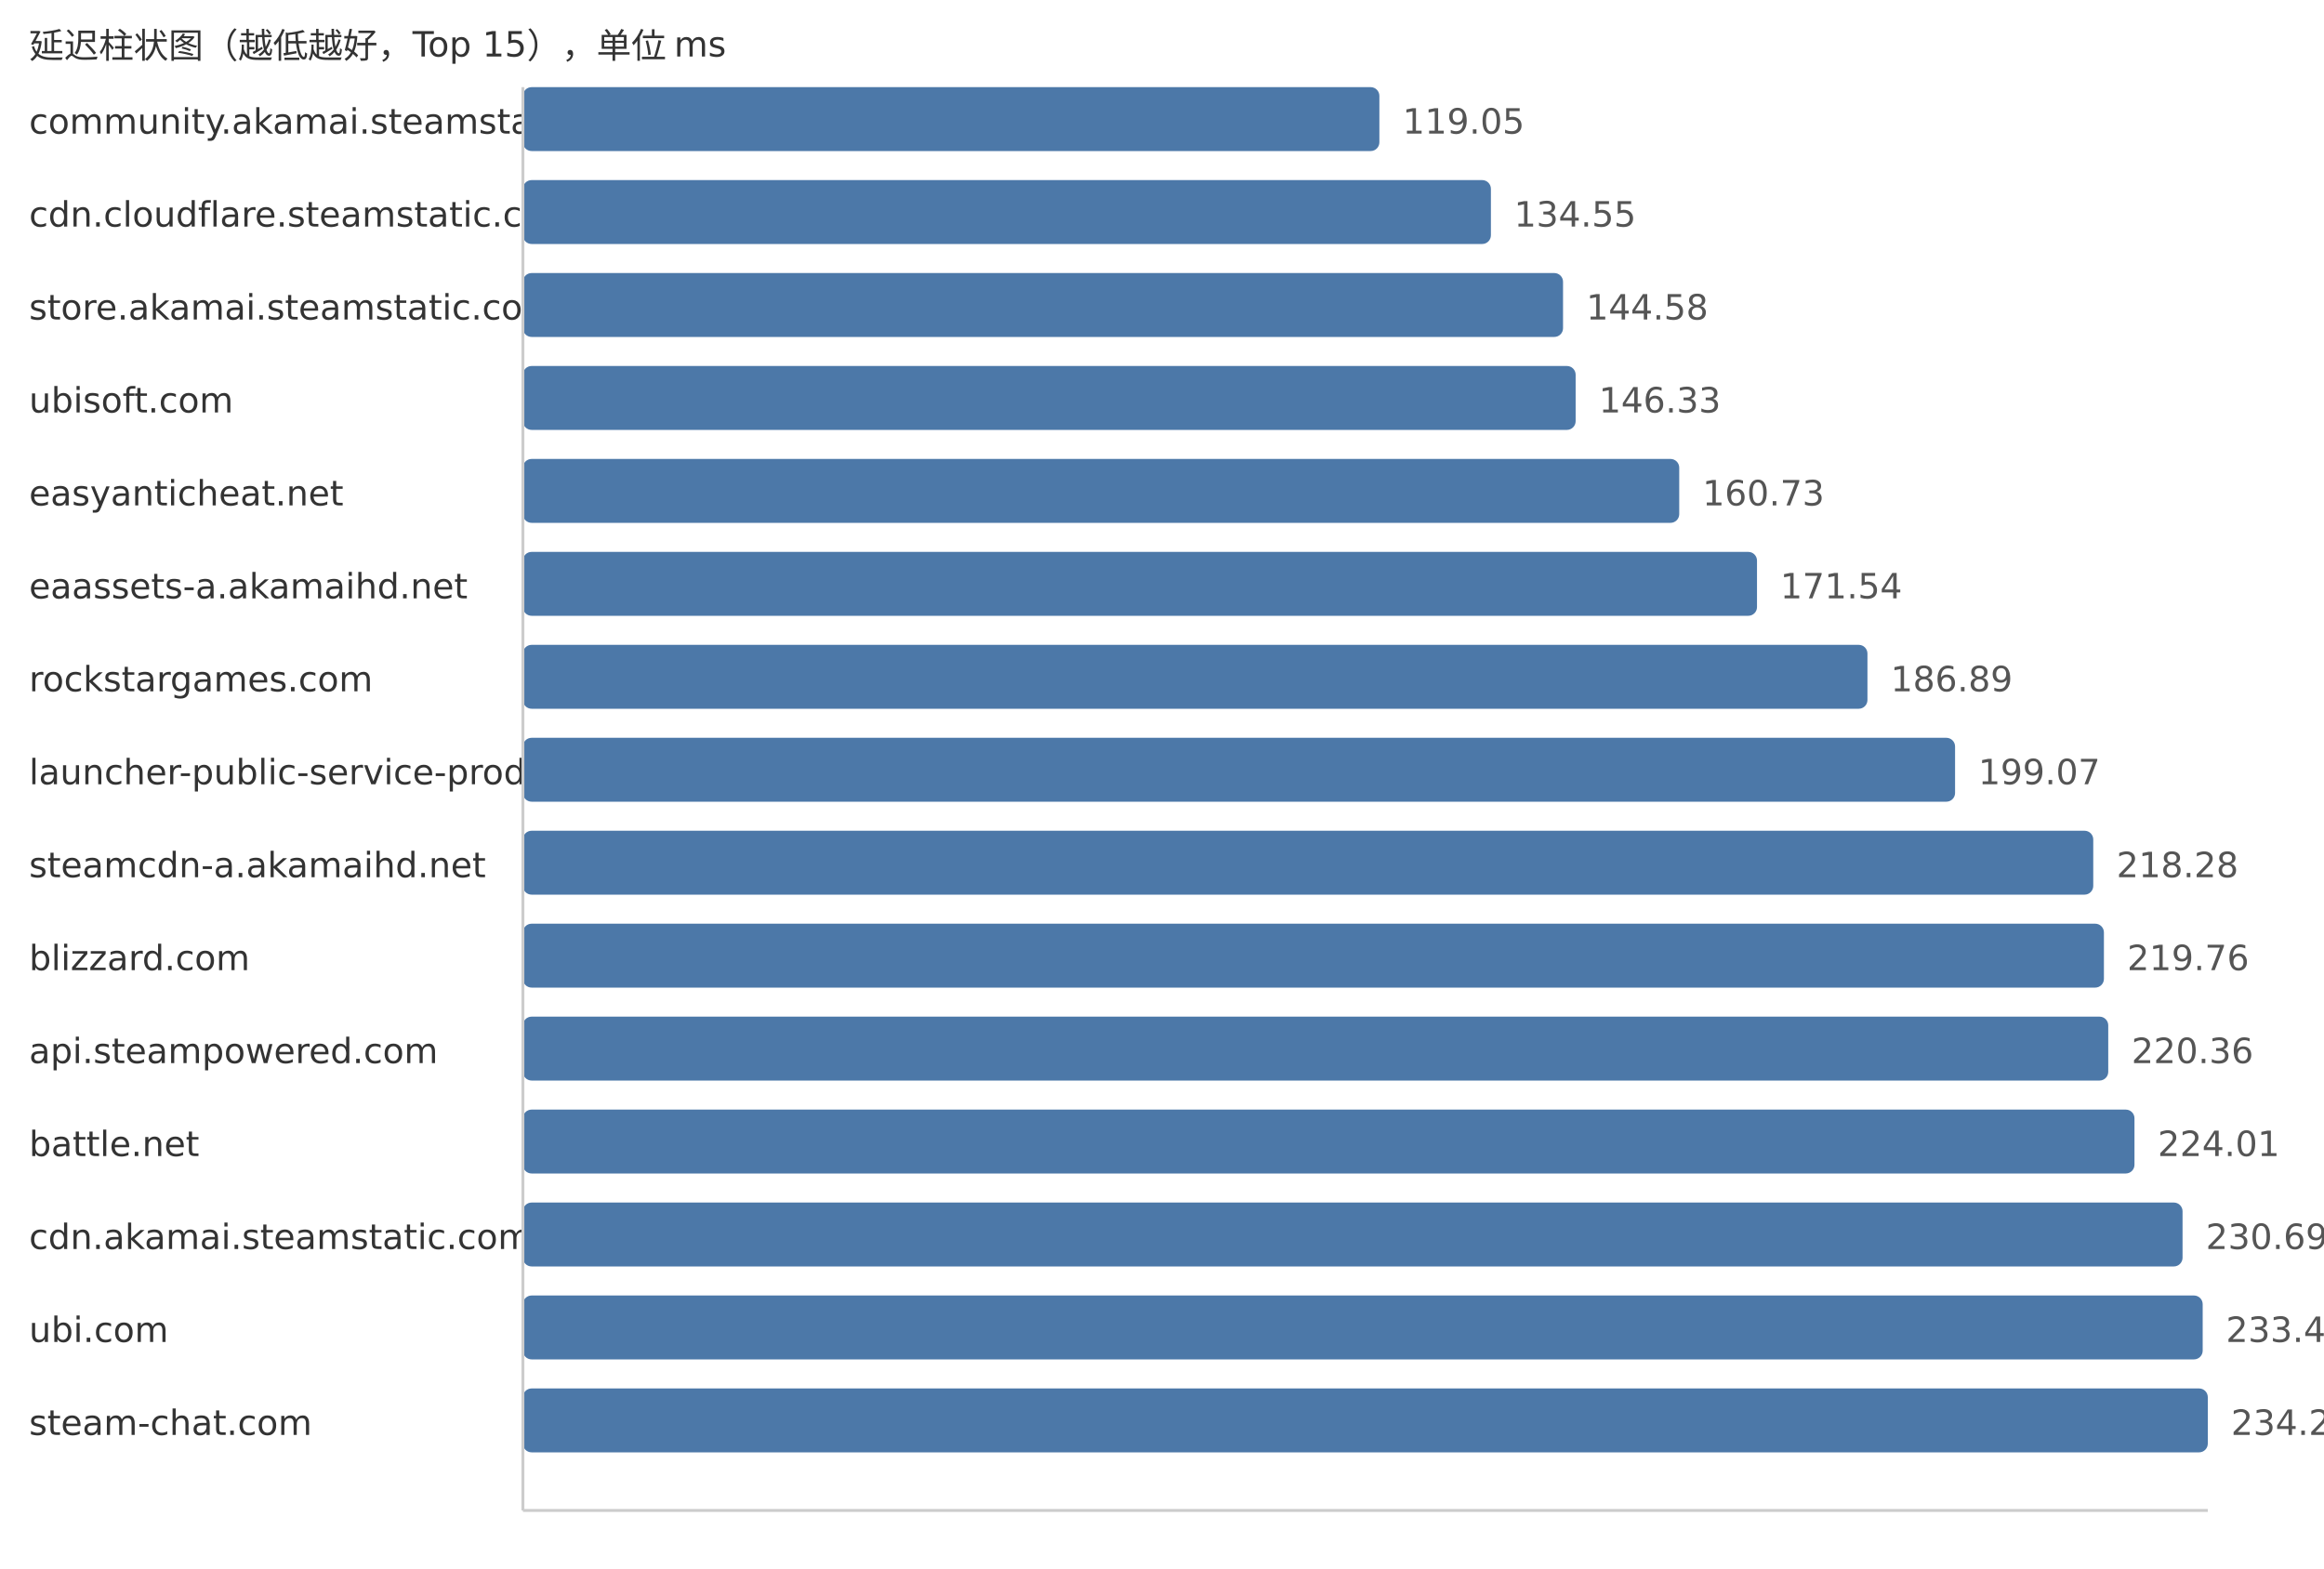
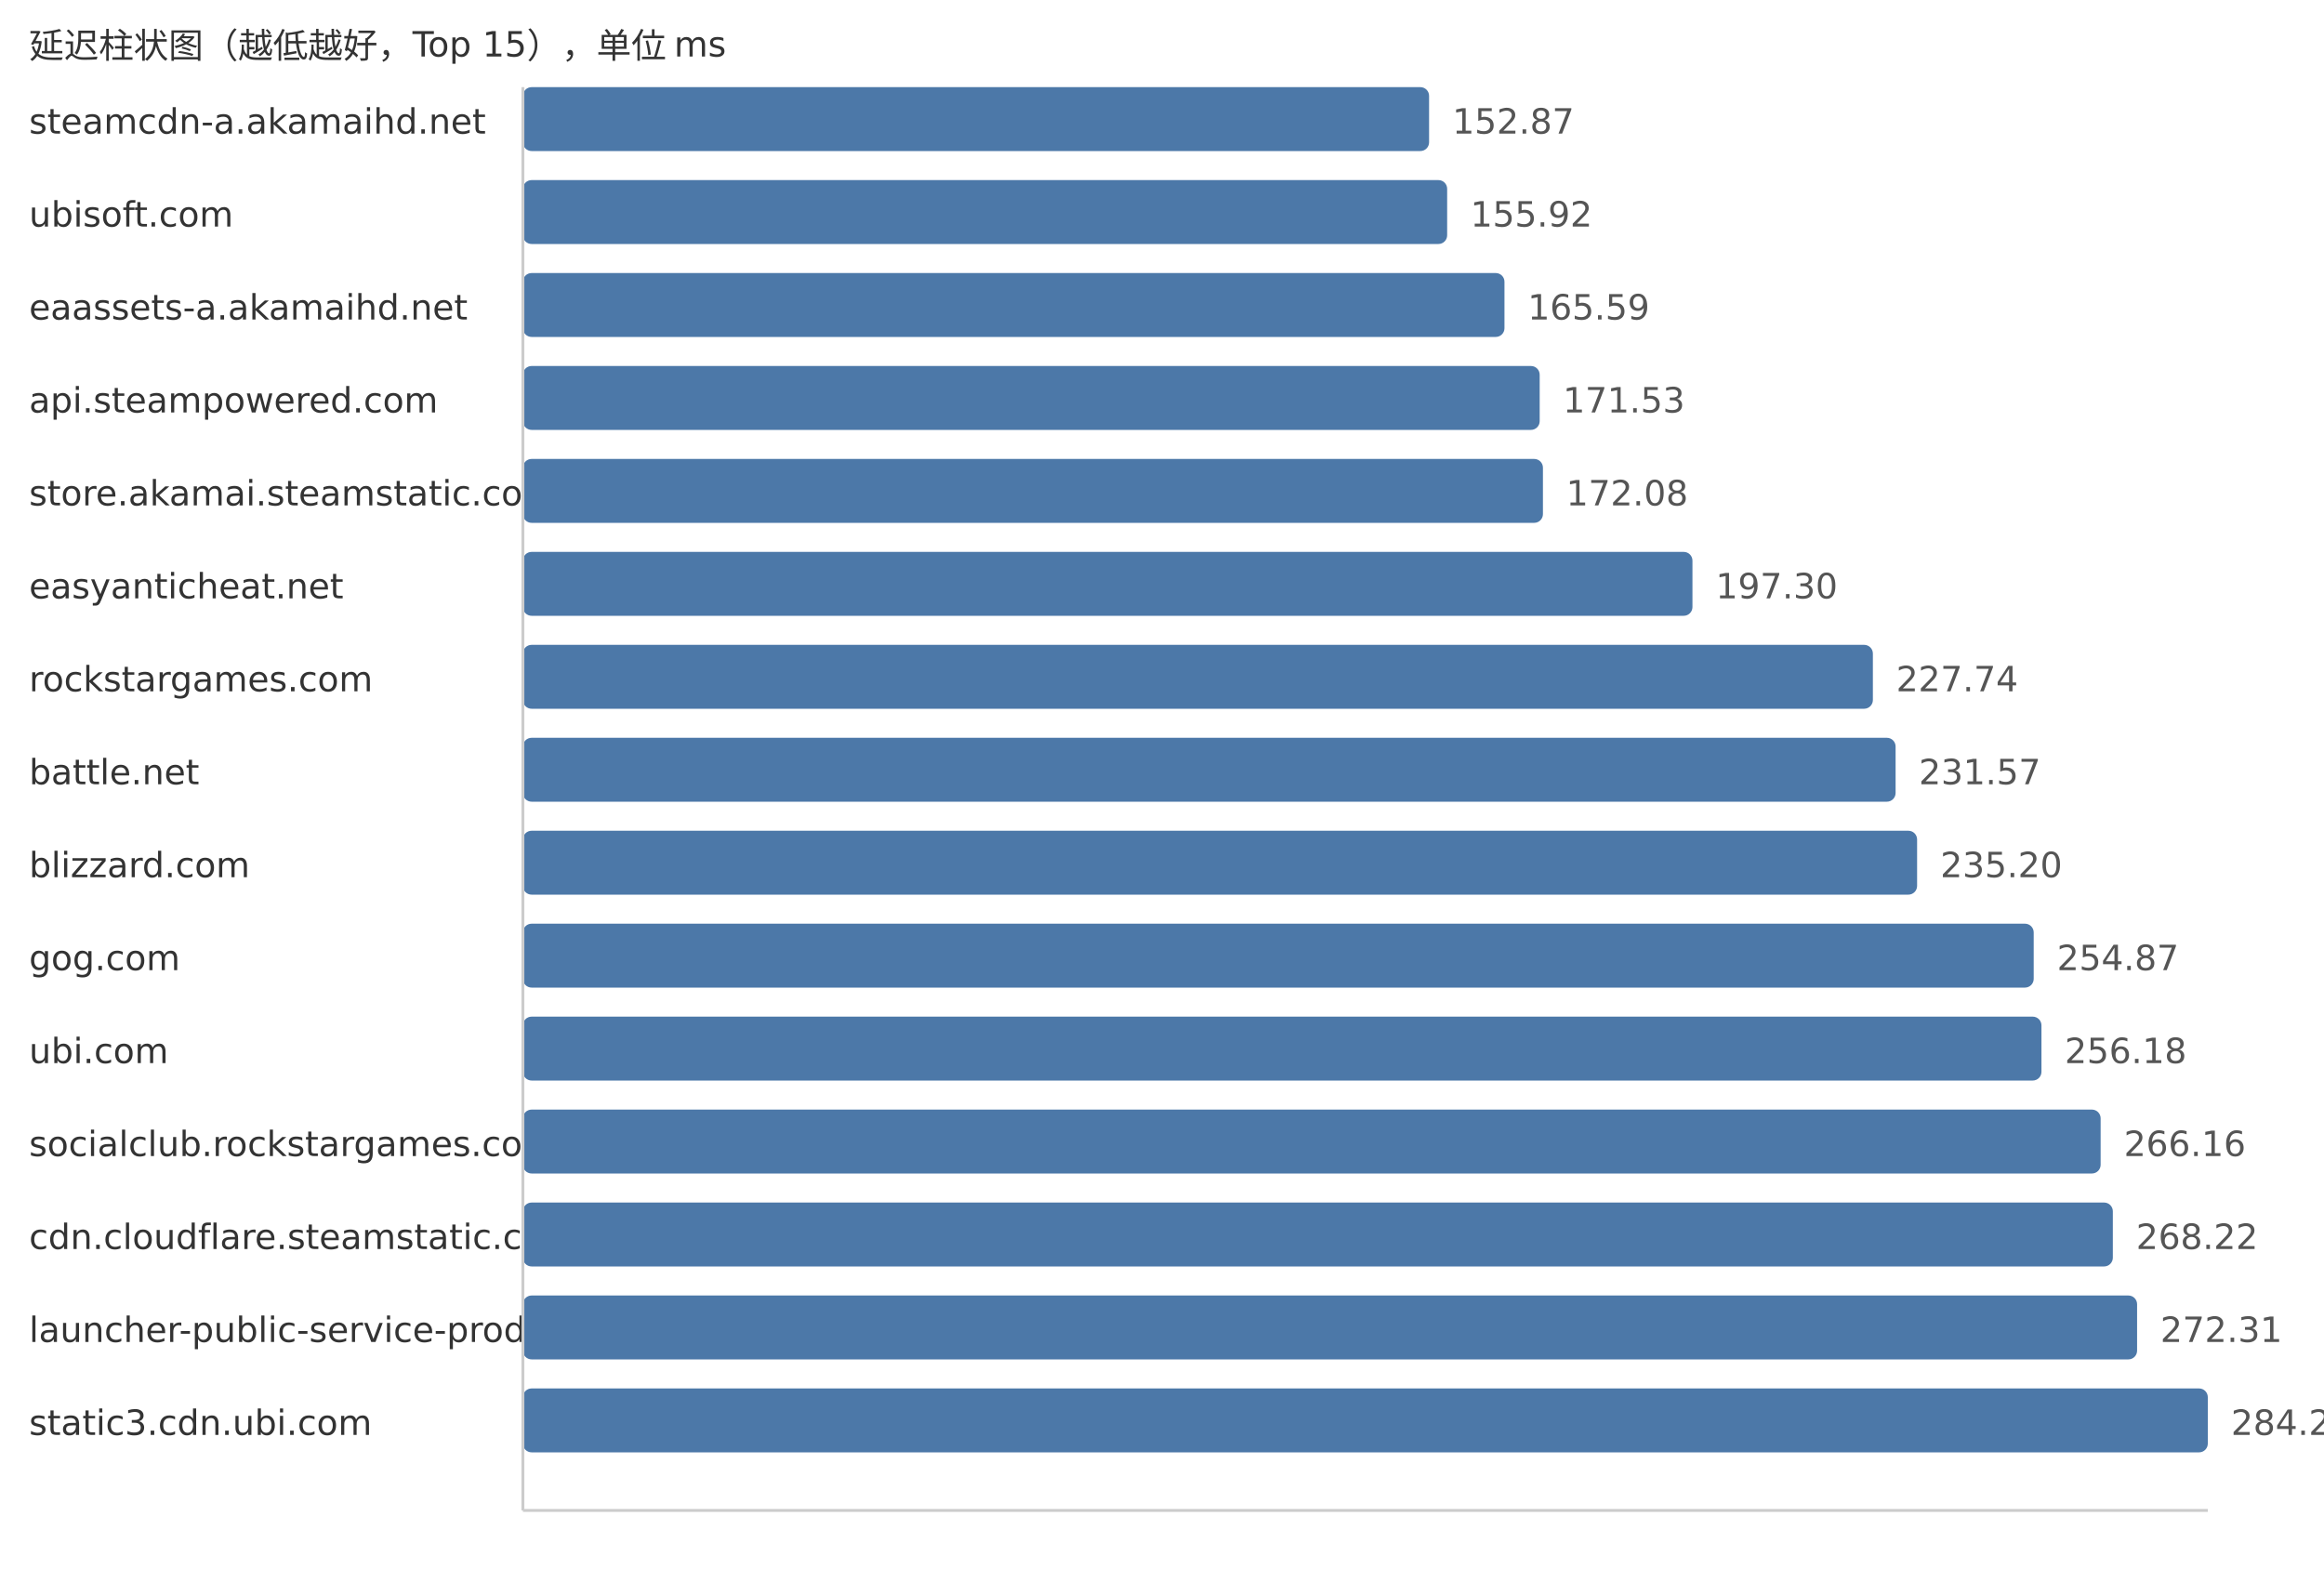
<svg xmlns="http://www.w3.org/2000/svg" width="800" height="540">
  <style> .label{font-family:DejaVu Sans,Verdana,Geneva,sans-serif;font-size:12px;fill:#333} .value{font-family:DejaVu Sans,Verdana,Geneva,sans-serif;font-size:12px;fill:#555} </style>
  <text x="10" y="20" class="label">延迟柱状图（越低越好，Top 15），单位 ms</text>
-   <text x="10" y="46" class="label">community.akamai.steamstatic.com</text>
-   <rect x="180" y="30" width="294.83" height="22" fill="#4c78a8" rx="3" />
-   <text x="482.83" y="46" class="value">119.05</text>
-   <text x="10" y="78" class="label">cdn.cloudflare.steamstatic.com</text>
-   <rect x="180" y="62" width="333.22" height="22" fill="#4c78a8" rx="3" />
-   <text x="521.22" y="78" class="value">134.55</text>
-   <text x="10" y="110" class="label">store.akamai.steamstatic.com</text>
-   <rect x="180" y="94" width="358.05" height="22" fill="#4c78a8" rx="3" />
-   <text x="546.05" y="110" class="value">144.58</text>
-   <text x="10" y="142" class="label">ubisoft.com</text>
-   <rect x="180" y="126" width="362.39" height="22" fill="#4c78a8" rx="3" />
-   <text x="550.39" y="142" class="value">146.33</text>
-   <text x="10" y="174" class="label">easyanticheat.net</text>
-   <rect x="180" y="158" width="398.05" height="22" fill="#4c78a8" rx="3" />
-   <text x="586.05" y="174" class="value">160.73</text>
-   <text x="10" y="206" class="label">eaassets-a.akamaihd.net</text>
-   <rect x="180" y="190" width="424.82" height="22" fill="#4c78a8" rx="3" />
-   <text x="612.82" y="206" class="value">171.54</text>
+   <text x="10" y="46" class="label">steamcdn-a.akamaihd.net</text>
+   <rect x="180" y="30" width="311.94" height="22" fill="#4c78a8" rx="3" />
+   <text x="499.94" y="46" class="value">152.87</text>
+   <text x="10" y="78" class="label">ubisoft.com</text>
+   <rect x="180" y="62" width="318.16" height="22" fill="#4c78a8" rx="3" />
+   <text x="506.16" y="78" class="value">155.92</text>
+   <text x="10" y="110" class="label">eaassets-a.akamaihd.net</text>
+   <rect x="180" y="94" width="337.89" height="22" fill="#4c78a8" rx="3" />
+   <text x="525.89" y="110" class="value">165.59</text>
+   <text x="10" y="142" class="label">api.steampowered.com</text>
+   <rect x="180" y="126" width="350.01" height="22" fill="#4c78a8" rx="3" />
+   <text x="538.01" y="142" class="value">171.53</text>
+   <text x="10" y="174" class="label">store.akamai.steamstatic.com</text>
+   <rect x="180" y="158" width="351.13" height="22" fill="#4c78a8" rx="3" />
+   <text x="539.13" y="174" class="value">172.08</text>
+   <text x="10" y="206" class="label">easyanticheat.net</text>
+   <rect x="180" y="190" width="402.6" height="22" fill="#4c78a8" rx="3" />
+   <text x="590.6" y="206" class="value">197.30</text>
  <text x="10" y="238" class="label">rockstargames.com</text>
-   <rect x="180" y="222" width="462.84" height="22" fill="#4c78a8" rx="3" />
-   <text x="650.84" y="238" class="value">186.89</text>
-   <text x="10" y="270" class="label">launcher-public-service-prod06.ol.epicgames.com</text>
-   <rect x="180" y="254" width="493.0" height="22" fill="#4c78a8" rx="3" />
-   <text x="681.0" y="270" class="value">199.07</text>
-   <text x="10" y="302" class="label">steamcdn-a.akamaihd.net</text>
-   <rect x="180" y="286" width="540.57" height="22" fill="#4c78a8" rx="3" />
-   <text x="728.57" y="302" class="value">218.28</text>
-   <text x="10" y="334" class="label">blizzard.com</text>
-   <rect x="180" y="318" width="544.24" height="22" fill="#4c78a8" rx="3" />
-   <text x="732.24" y="334" class="value">219.76</text>
-   <text x="10" y="366" class="label">api.steampowered.com</text>
-   <rect x="180" y="350" width="545.73" height="22" fill="#4c78a8" rx="3" />
-   <text x="733.73" y="366" class="value">220.36</text>
-   <text x="10" y="398" class="label">battle.net</text>
-   <rect x="180" y="382" width="554.76" height="22" fill="#4c78a8" rx="3" />
-   <text x="742.76" y="398" class="value">224.01</text>
-   <text x="10" y="430" class="label">cdn.akamai.steamstatic.com</text>
-   <rect x="180" y="414" width="571.31" height="22" fill="#4c78a8" rx="3" />
-   <text x="759.31" y="430" class="value">230.69</text>
-   <text x="10" y="462" class="label">ubi.com</text>
-   <rect x="180" y="446" width="578.24" height="22" fill="#4c78a8" rx="3" />
-   <text x="766.24" y="462" class="value">233.49</text>
-   <text x="10" y="494" class="label">steam-chat.com</text>
+   <rect x="180" y="222" width="464.71" height="22" fill="#4c78a8" rx="3" />
+   <text x="652.71" y="238" class="value">227.74</text>
+   <text x="10" y="270" class="label">battle.net</text>
+   <rect x="180" y="254" width="472.53" height="22" fill="#4c78a8" rx="3" />
+   <text x="660.53" y="270" class="value">231.57</text>
+   <text x="10" y="302" class="label">blizzard.com</text>
+   <rect x="180" y="286" width="479.93" height="22" fill="#4c78a8" rx="3" />
+   <text x="667.93" y="302" class="value">235.20</text>
+   <text x="10" y="334" class="label">gog.com</text>
+   <rect x="180" y="318" width="520.07" height="22" fill="#4c78a8" rx="3" />
+   <text x="708.07" y="334" class="value">254.87</text>
+   <text x="10" y="366" class="label">ubi.com</text>
+   <rect x="180" y="350" width="522.74" height="22" fill="#4c78a8" rx="3" />
+   <text x="710.74" y="366" class="value">256.18</text>
+   <text x="10" y="398" class="label">socialclub.rockstargames.com</text>
+   <rect x="180" y="382" width="543.11" height="22" fill="#4c78a8" rx="3" />
+   <text x="731.11" y="398" class="value">266.16</text>
+   <text x="10" y="430" class="label">cdn.cloudflare.steamstatic.com</text>
+   <rect x="180" y="414" width="547.31" height="22" fill="#4c78a8" rx="3" />
+   <text x="735.31" y="430" class="value">268.22</text>
+   <text x="10" y="462" class="label">launcher-public-service-prod06.ol.epicgames.com</text>
+   <rect x="180" y="446" width="555.66" height="22" fill="#4c78a8" rx="3" />
+   <text x="743.66" y="462" class="value">272.31</text>
+   <text x="10" y="494" class="label">static3.cdn.ubi.com</text>
  <rect x="180" y="478" width="580.0" height="22" fill="#4c78a8" rx="3" />
-   <text x="768.0" y="494" class="value">234.20</text>
+   <text x="768.0" y="494" class="value">284.24</text>
  <line x1="180" y1="30" x2="180" y2="520" stroke="#ccc" />
  <line x1="180" y1="520" x2="760" y2="520" stroke="#ccc" />
</svg>
